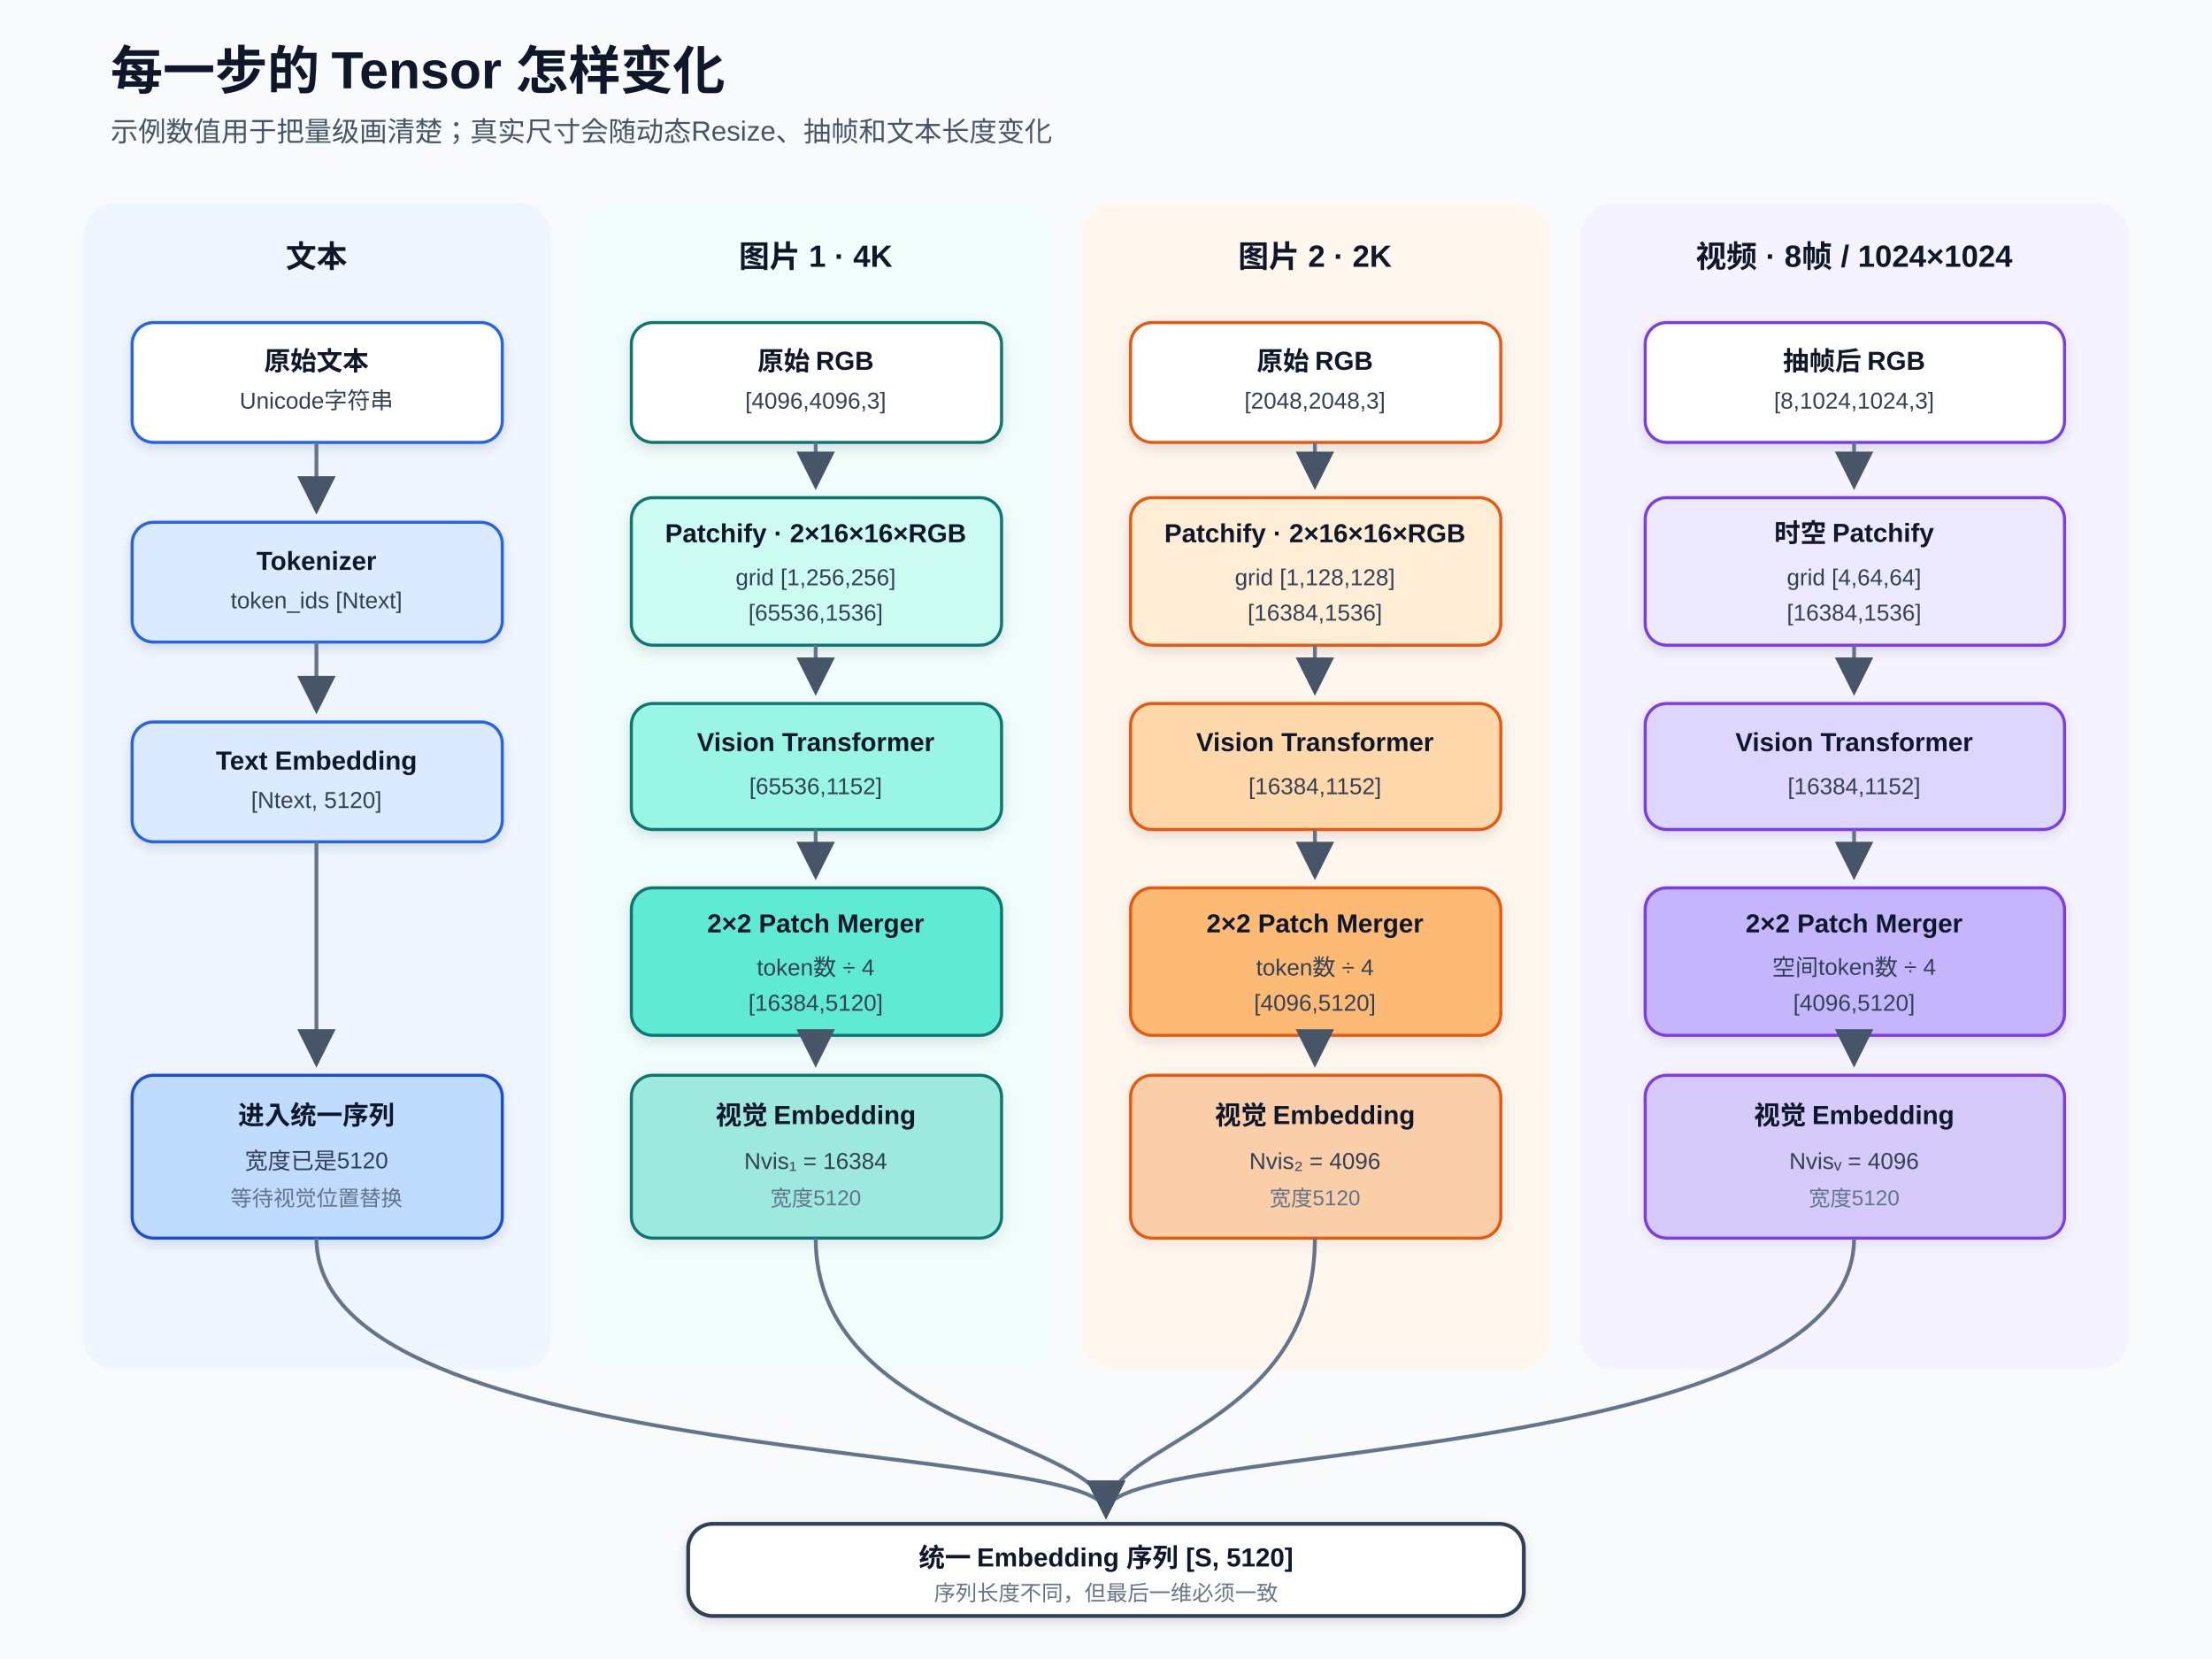
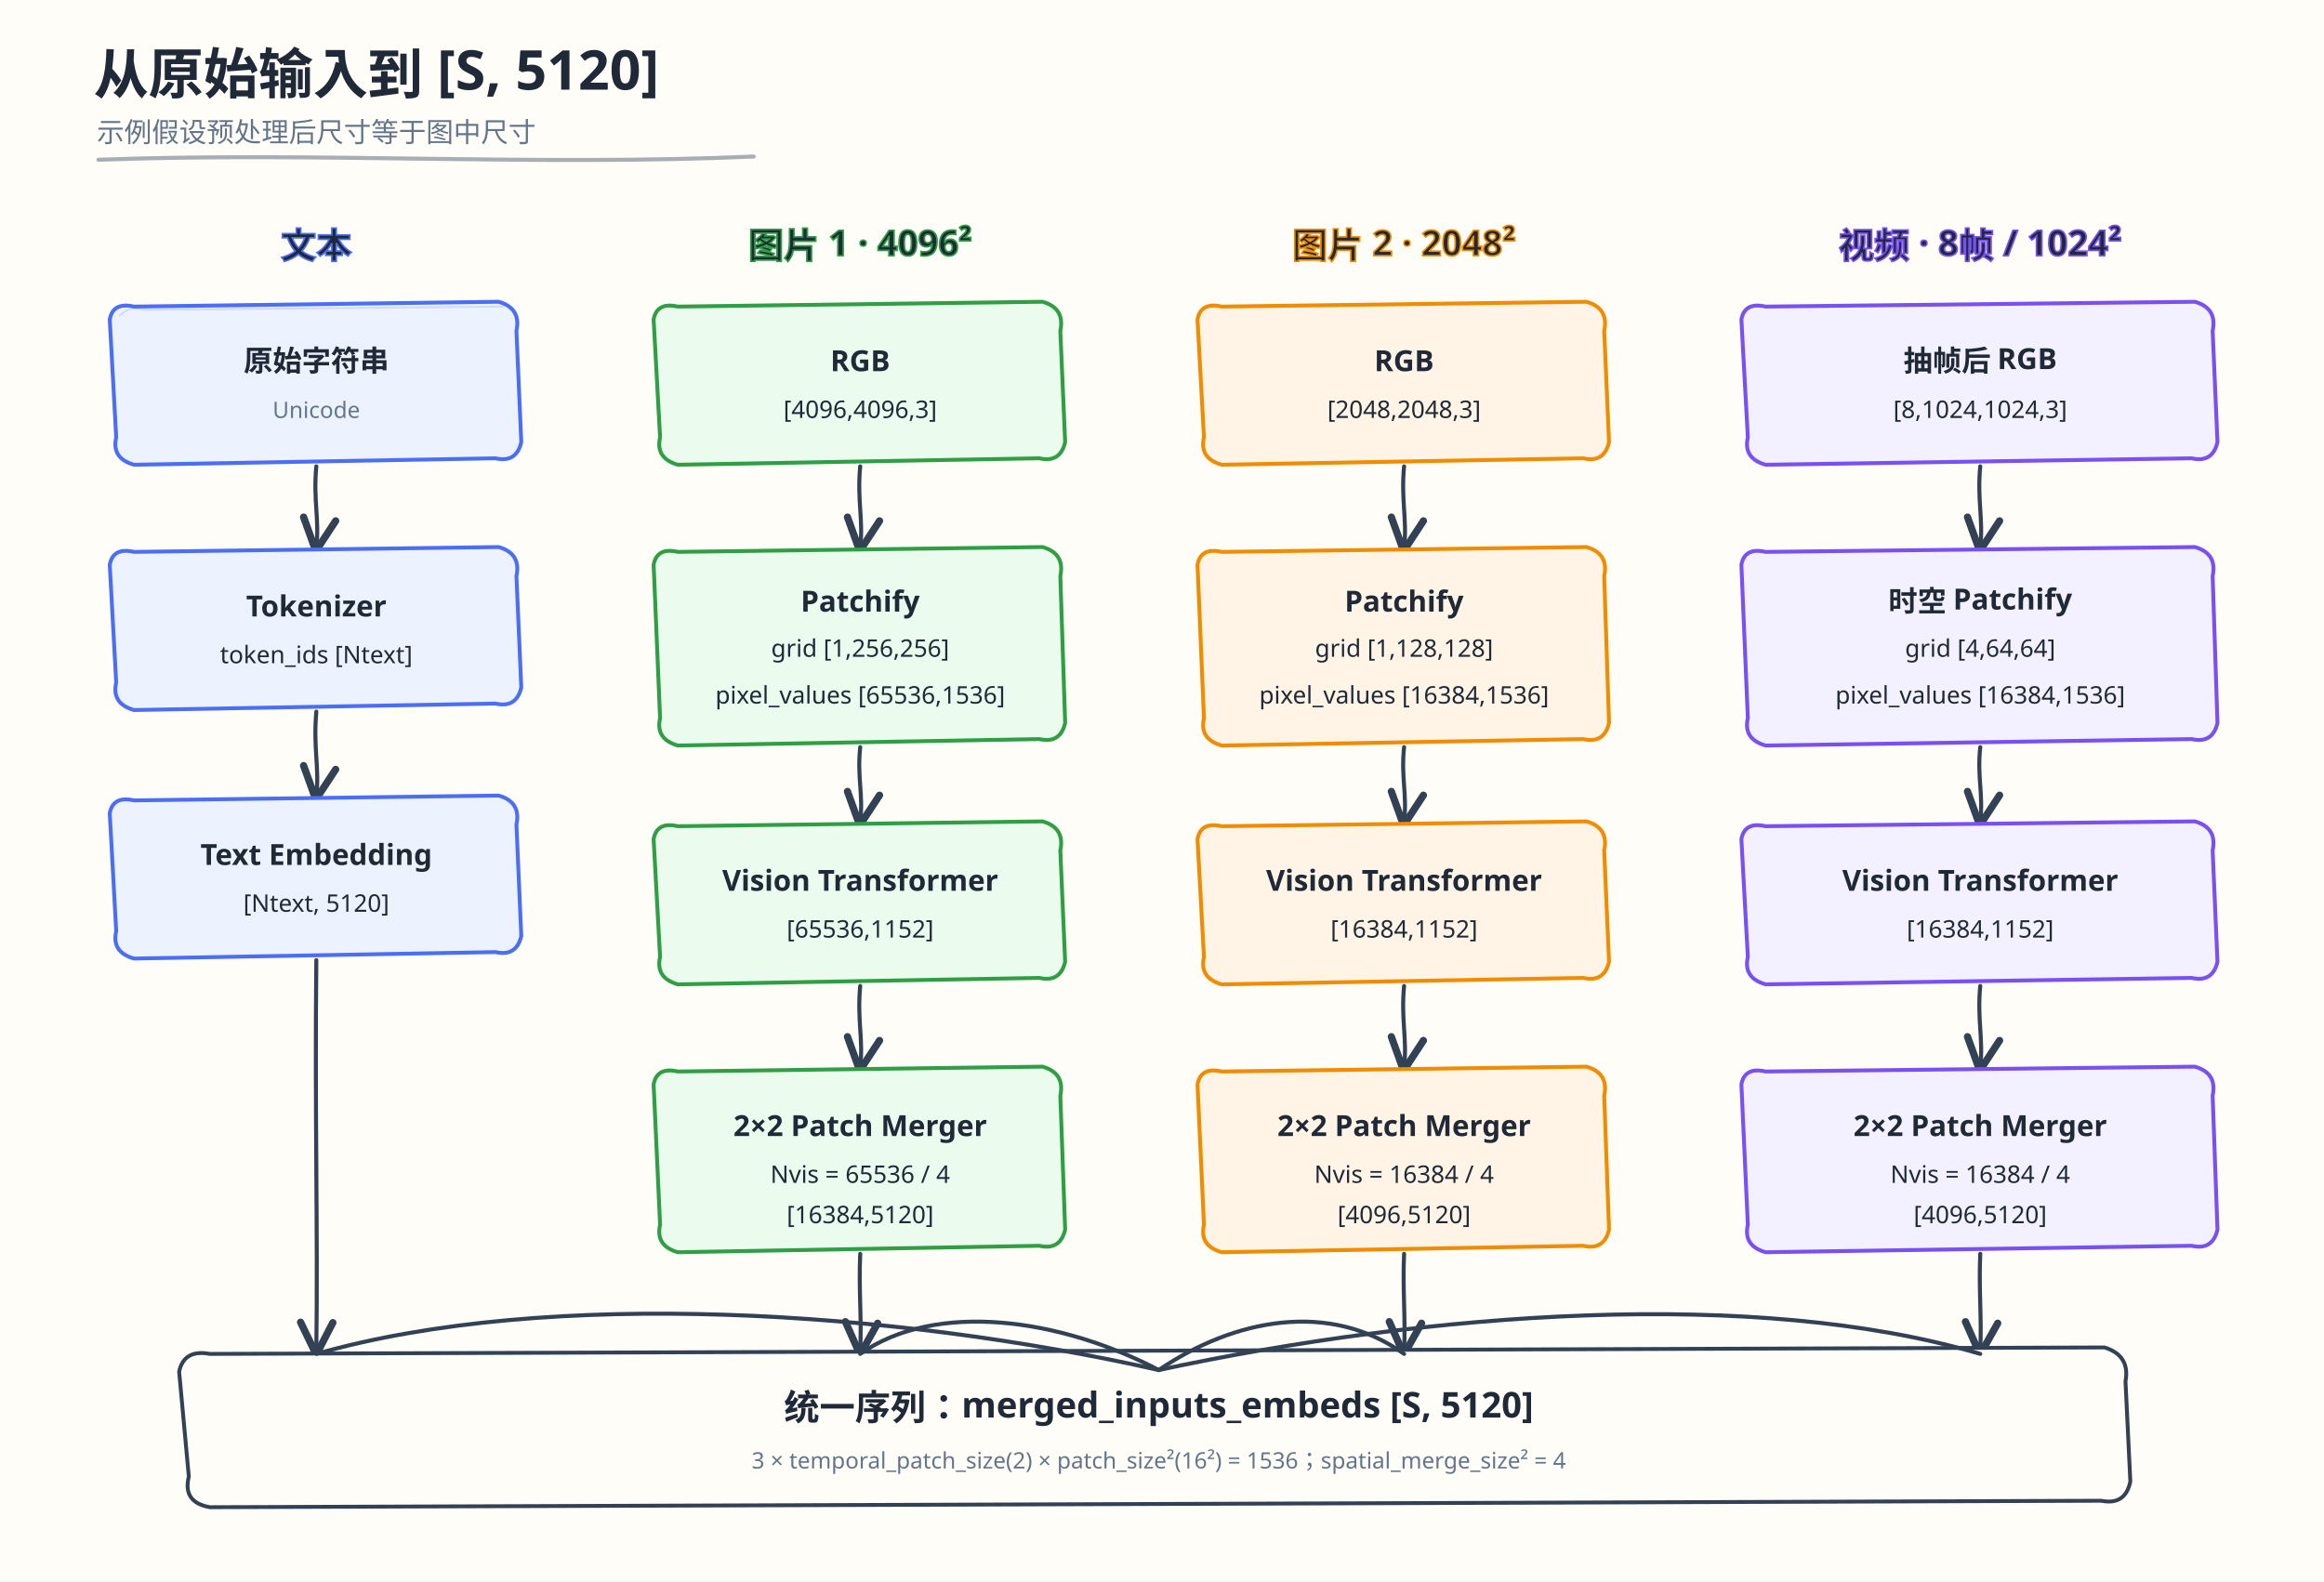
- <svg xmlns="http://www.w3.org/2000/svg" width="1440" height="1080" viewBox="0 0 1440 1080" role="img" aria-labelledby="title desc">
+ <svg xmlns="http://www.w3.org/2000/svg" width="1440" height="980" viewBox="0 0 1440 980" role="img" aria-labelledby="title desc">
  <defs>
    <marker id="arrow" markerWidth="10" markerHeight="10" refX="8" refY="5" orient="auto" markerUnits="strokeWidth">
-       <path d="M0,0 L10,5 L0,10 z" fill="#475569" />
+       <path d="M1 1 L9 5 L1 9" fill="none" stroke="#334155" stroke-width="1.8" stroke-linecap="round" stroke-linejoin="round" />
    </marker>
-     <filter id="shadow" x="-20%" y="-20%" width="140%" height="140%">
-       <feDropShadow dx="0" dy="3" stdDeviation="4" flood-color="#0f172a" flood-opacity="0.12" />
-     </filter>
    <style>
-       text { font-family: Arial, 'Microsoft YaHei', sans-serif; fill: #0f172a; }
-       .title { font-size: 34px; font-weight: 700; }
-       .subtitle { font-size: 18px; fill: #475569; }
-       .head { font-size: 20px; font-weight: 700; }
-       .label { font-size: 17px; font-weight: 700; }
-       .shape { font-size: 15px; fill: #334155; }
-       .note { font-size: 14px; fill: #64748b; }
-       .box { filter: url(#shadow); stroke-width: 2; }
-       .flow { fill: none; stroke: #64748b; stroke-width: 2.5; marker-end: url(#arrow); }
+       text{font-family:'Segoe Print','Comic Sans MS','KaiTi',sans-serif;fill:#1f2937;font-weight:600}.body{font-family:'Microsoft YaHei','Segoe UI',sans-serif;font-weight:400}.title{font-size:34px}.sub{font-size:17px;fill:#64748b}.head{font-size:22px}.label{font-size:18px}.small{font-size:14px;fill:#64748b}.rough{fill:#fffdf8;stroke:#334155;stroke-width:2.4;stroke-linecap:round;stroke-linejoin:round}.echo{fill:none;stroke:#334155;stroke-width:1.2;opacity:.18}.blue{stroke:#4c6ef5}.green{stroke:#2f9e44}.orange{stroke:#f08c00}.purple{stroke:#7950f2}.bluefill{fill:#edf2ff}.greenfill{fill:#ebfbee}.orangefill{fill:#fff4e6}.purplefill{fill:#f3f0ff}.line{fill:none;stroke:#334155;stroke-width:2.5;stroke-linecap:round;stroke-linejoin:round}
    </style>
  </defs>
-   <rect width="1440" height="1080" fill="#f8fafc" />
-   <text x="72" y="58" class="title">每一步的 Tensor 怎样变化</text>
-   <text x="72" y="92" class="subtitle">示例数值用于把量级画清楚；真实尺寸会随动态Resize、抽帧和文本长度变化</text>
-   <g transform="translate(54,132)">
-     <rect width="305" height="760" rx="22" fill="#eff6ff" />
-     <text x="152" y="42" text-anchor="middle" class="head">文本</text>
-     <g transform="translate(32,78)">
-       <rect class="box" width="241" height="78" rx="14" fill="#ffffff" stroke="#2563eb" />
-       <text x="120" y="31" text-anchor="middle" class="label">原始文本</text>
-       <text x="120" y="56" text-anchor="middle" class="shape">Unicode字符串</text>
-     </g>
-     <path class="flow" d="M152 156 V198" />
-     <g transform="translate(32,208)">
-       <rect class="box" width="241" height="78" rx="14" fill="#dbeafe" stroke="#2563eb" />
-       <text x="120" y="31" text-anchor="middle" class="label">Tokenizer</text>
-       <text x="120" y="56" text-anchor="middle" class="shape">token_ids [Ntext]</text>
-     </g>
-     <path class="flow" d="M152 286 V328" />
-     <g transform="translate(32,338)">
-       <rect class="box" width="241" height="78" rx="14" fill="#dbeafe" stroke="#2563eb" />
-       <text x="120" y="31" text-anchor="middle" class="label">Text Embedding</text>
-       <text x="120" y="56" text-anchor="middle" class="shape">[Ntext, 5120]</text>
-     </g>
-     <path class="flow" d="M152 416 V558" />
-     <g transform="translate(32,568)">
-       <rect class="box" width="241" height="106" rx="14" fill="#bfdbfe" stroke="#1d4ed8" />
-       <text x="120" y="32" text-anchor="middle" class="label">进入统一序列</text>
-       <text x="120" y="61" text-anchor="middle" class="shape">宽度已是5120</text>
-       <text x="120" y="85" text-anchor="middle" class="note">等待视觉位置替换</text>
-     </g>
+   <rect width="1440" height="980" fill="#fffdf8" />
+   <text x="58" y="58" class="title">从原始输入到 [S, 5120]</text>
+   <text x="60" y="88" class="sub body">示例假设预处理后尺寸等于图中尺寸</text>
+   <path d="M61 99 C196 94 330 103 467 97" class="line green" opacity=".42" />
+   <g transform="translate(46,132)">
+     <text x="150" y="28" text-anchor="middle" class="head blue">文本</text>
+     <path d="M22 66 Q24 55 37 58 L263 55 Q277 59 274 73 L277 142 Q274 155 261 152 L37 156 Q23 152 26 139 Z" class="rough blue bluefill" />
+     <path d="M28 64 Q34 57 44 60 L266 58" class="echo blue" />
+     <text x="150" y="98" text-anchor="middle" class="label">原始字符串</text>
+     <text x="150" y="127" text-anchor="middle" class="small body">Unicode</text>
+     <path d="M150 157 C148 178 152 190 150 207" class="line" marker-end="url(#arrow)" />
+     <path d="M22 218 Q24 207 37 210 L263 207 Q277 211 274 225 L277 294 Q274 307 261 304 L37 308 Q23 304 26 291 Z" class="rough blue bluefill" />
+     <text x="150" y="250" text-anchor="middle" class="label">Tokenizer</text>
+     <text x="150" y="279" text-anchor="middle" class="body" font-size="15">token_ids [Ntext]</text>
+     <path d="M150 309 C148 332 152 344 150 361" class="line" marker-end="url(#arrow)" />
+     <path d="M22 372 Q24 361 37 364 L263 361 Q277 365 274 379 L277 448 Q274 461 261 458 L37 462 Q23 458 26 445 Z" class="rough blue bluefill" />
+     <text x="150" y="404" text-anchor="middle" class="label">Text Embedding</text>
+     <text x="150" y="433" text-anchor="middle" class="body" font-size="15">[Ntext, 5120]</text>
+     <path d="M150 463 C149 559 151 631 150 705" class="line blue" marker-end="url(#arrow)" />
  </g>
-   <g transform="translate(379,132)">
-     <rect width="305" height="760" rx="22" fill="#f0fdfa" />
-     <text x="152" y="42" text-anchor="middle" class="head">图片 1 · 4K</text>
-     <g transform="translate(32,78)">
-       <rect class="box" width="241" height="78" rx="14" fill="#ffffff" stroke="#0f766e" />
-       <text x="120" y="31" text-anchor="middle" class="label">原始 RGB</text>
-       <text x="120" y="56" text-anchor="middle" class="shape">[4096,4096,3]</text>
-     </g>
-     <path class="flow" d="M152 156 V182" />
-     <g transform="translate(32,192)">
-       <rect class="box" width="241" height="96" rx="14" fill="#ccfbf1" stroke="#0f766e" />
-       <text x="120" y="29" text-anchor="middle" class="label">Patchify · 2×16×16×RGB</text>
-       <text x="120" y="57" text-anchor="middle" class="shape">grid [1,256,256]</text>
-       <text x="120" y="80" text-anchor="middle" class="shape">[65536,1536]</text>
-     </g>
-     <path class="flow" d="M152 288 V316" />
-     <g transform="translate(32,326)">
-       <rect class="box" width="241" height="82" rx="14" fill="#99f6e4" stroke="#0f766e" />
-       <text x="120" y="31" text-anchor="middle" class="label">Vision Transformer</text>
-       <text x="120" y="59" text-anchor="middle" class="shape">[65536,1152]</text>
-     </g>
-     <path class="flow" d="M152 408 V436" />
-     <g transform="translate(32,446)">
-       <rect class="box" width="241" height="96" rx="14" fill="#5eead4" stroke="#0f766e" />
-       <text x="120" y="29" text-anchor="middle" class="label">2×2 Patch Merger</text>
-       <text x="120" y="57" text-anchor="middle" class="shape">token数 ÷ 4</text>
-       <text x="120" y="80" text-anchor="middle" class="shape">[16384,5120]</text>
-     </g>
-     <path class="flow" d="M152 542 V558" />
-     <g transform="translate(32,568)">
-       <rect class="box" width="241" height="106" rx="14" fill="#2dd4bf" fill-opacity="0.4" stroke="#0f766e" />
-       <text x="120" y="32" text-anchor="middle" class="label">视觉 Embedding</text>
-       <text x="120" y="61" text-anchor="middle" class="shape">Nvis₁ = 16384</text>
-       <text x="120" y="85" text-anchor="middle" class="note">宽度5120</text>
-     </g>
+   <g transform="translate(383,132)">
+     <text x="150" y="28" text-anchor="middle" class="head green">图片 1 · 4096²</text>
+     <path d="M22 66 Q24 55 37 58 L263 55 Q277 59 274 73 L277 142 Q274 155 261 152 L37 156 Q23 152 26 139 Z" class="rough green greenfill" />
+     <text x="150" y="98" text-anchor="middle" class="label">RGB</text>
+     <text x="150" y="127" text-anchor="middle" class="body" font-size="15">[4096,4096,3]</text>
+     <path d="M150 157 C148 178 152 190 150 207" class="line" marker-end="url(#arrow)" />
+     <path d="M22 218 Q24 207 37 210 L263 207 Q277 211 274 225 L277 316 Q274 329 261 326 L37 330 Q23 326 26 313 Z" class="rough green greenfill" />
+     <text x="150" y="247" text-anchor="middle" class="label">Patchify</text>
+     <text x="150" y="275" text-anchor="middle" class="body" font-size="15">grid [1,256,256]</text>
+     <text x="150" y="304" text-anchor="middle" class="body" font-size="15">pixel_values [65536,1536]</text>
+     <path d="M150 331 C148 350 152 360 150 377" class="line" marker-end="url(#arrow)" />
+     <path d="M22 388 Q24 377 37 380 L263 377 Q277 381 274 395 L277 464 Q274 477 261 474 L37 478 Q23 474 26 461 Z" class="rough green greenfill" />
+     <text x="150" y="420" text-anchor="middle" class="label">Vision Transformer</text>
+     <text x="150" y="449" text-anchor="middle" class="body" font-size="15">[65536,1152]</text>
+     <path d="M150 479 C148 500 152 512 150 529" class="line" marker-end="url(#arrow)" />
+     <path d="M22 540 Q24 529 37 532 L263 529 Q277 533 274 547 L277 630 Q274 643 261 640 L37 644 Q23 640 26 627 Z" class="rough green greenfill" />
+     <text x="150" y="572" text-anchor="middle" class="label">2×2 Patch Merger</text>
+     <text x="150" y="601" text-anchor="middle" class="body" font-size="15">Nvis = 65536 / 4</text>
+     <text x="150" y="626" text-anchor="middle" class="body" font-size="15">[16384,5120]</text>
+     <path d="M150 645 C149 668 151 684 150 705" class="line green" marker-end="url(#arrow)" />
  </g>
-   <g transform="translate(704,132)">
-     <rect width="305" height="760" rx="22" fill="#fff7ed" />
-     <text x="152" y="42" text-anchor="middle" class="head">图片 2 · 2K</text>
-     <g transform="translate(32,78)">
-       <rect class="box" width="241" height="78" rx="14" fill="#ffffff" stroke="#ea580c" />
-       <text x="120" y="31" text-anchor="middle" class="label">原始 RGB</text>
-       <text x="120" y="56" text-anchor="middle" class="shape">[2048,2048,3]</text>
-     </g>
-     <path class="flow" d="M152 156 V182" />
-     <g transform="translate(32,192)">
-       <rect class="box" width="241" height="96" rx="14" fill="#ffedd5" stroke="#ea580c" />
-       <text x="120" y="29" text-anchor="middle" class="label">Patchify · 2×16×16×RGB</text>
-       <text x="120" y="57" text-anchor="middle" class="shape">grid [1,128,128]</text>
-       <text x="120" y="80" text-anchor="middle" class="shape">[16384,1536]</text>
-     </g>
-     <path class="flow" d="M152 288 V316" />
-     <g transform="translate(32,326)">
-       <rect class="box" width="241" height="82" rx="14" fill="#fed7aa" stroke="#ea580c" />
-       <text x="120" y="31" text-anchor="middle" class="label">Vision Transformer</text>
-       <text x="120" y="59" text-anchor="middle" class="shape">[16384,1152]</text>
-     </g>
-     <path class="flow" d="M152 408 V436" />
-     <g transform="translate(32,446)">
-       <rect class="box" width="241" height="96" rx="14" fill="#fdba74" stroke="#ea580c" />
-       <text x="120" y="29" text-anchor="middle" class="label">2×2 Patch Merger</text>
-       <text x="120" y="57" text-anchor="middle" class="shape">token数 ÷ 4</text>
-       <text x="120" y="80" text-anchor="middle" class="shape">[4096,5120]</text>
-     </g>
-     <path class="flow" d="M152 542 V558" />
-     <g transform="translate(32,568)">
-       <rect class="box" width="241" height="106" rx="14" fill="#fb923c" fill-opacity="0.35" stroke="#ea580c" />
-       <text x="120" y="32" text-anchor="middle" class="label">视觉 Embedding</text>
-       <text x="120" y="61" text-anchor="middle" class="shape">Nvis₂ = 4096</text>
-       <text x="120" y="85" text-anchor="middle" class="note">宽度5120</text>
-     </g>
+   <g transform="translate(720,132)">
+     <text x="150" y="28" text-anchor="middle" class="head orange">图片 2 · 2048²</text>
+     <path d="M22 66 Q24 55 37 58 L263 55 Q277 59 274 73 L277 142 Q274 155 261 152 L37 156 Q23 152 26 139 Z" class="rough orange orangefill" />
+     <text x="150" y="98" text-anchor="middle" class="label">RGB</text>
+     <text x="150" y="127" text-anchor="middle" class="body" font-size="15">[2048,2048,3]</text>
+     <path d="M150 157 C148 178 152 190 150 207" class="line" marker-end="url(#arrow)" />
+     <path d="M22 218 Q24 207 37 210 L263 207 Q277 211 274 225 L277 316 Q274 329 261 326 L37 330 Q23 326 26 313 Z" class="rough orange orangefill" />
+     <text x="150" y="247" text-anchor="middle" class="label">Patchify</text>
+     <text x="150" y="275" text-anchor="middle" class="body" font-size="15">grid [1,128,128]</text>
+     <text x="150" y="304" text-anchor="middle" class="body" font-size="15">pixel_values [16384,1536]</text>
+     <path d="M150 331 C148 350 152 360 150 377" class="line" marker-end="url(#arrow)" />
+     <path d="M22 388 Q24 377 37 380 L263 377 Q277 381 274 395 L277 464 Q274 477 261 474 L37 478 Q23 474 26 461 Z" class="rough orange orangefill" />
+     <text x="150" y="420" text-anchor="middle" class="label">Vision Transformer</text>
+     <text x="150" y="449" text-anchor="middle" class="body" font-size="15">[16384,1152]</text>
+     <path d="M150 479 C148 500 152 512 150 529" class="line" marker-end="url(#arrow)" />
+     <path d="M22 540 Q24 529 37 532 L263 529 Q277 533 274 547 L277 630 Q274 643 261 640 L37 644 Q23 640 26 627 Z" class="rough orange orangefill" />
+     <text x="150" y="572" text-anchor="middle" class="label">2×2 Patch Merger</text>
+     <text x="150" y="601" text-anchor="middle" class="body" font-size="15">Nvis = 16384 / 4</text>
+     <text x="150" y="626" text-anchor="middle" class="body" font-size="15">[4096,5120]</text>
+     <path d="M150 645 C149 668 151 684 150 705" class="line orange" marker-end="url(#arrow)" />
  </g>
-   <g transform="translate(1029,132)">
-     <rect width="357" height="760" rx="22" fill="#f5f3ff" />
-     <text x="178" y="42" text-anchor="middle" class="head">视频 · 8帧 / 1024×1024</text>
-     <g transform="translate(42,78)">
-       <rect class="box" width="273" height="78" rx="14" fill="#ffffff" stroke="#7c3aed" />
-       <text x="136" y="31" text-anchor="middle" class="label">抽帧后 RGB</text>
-       <text x="136" y="56" text-anchor="middle" class="shape">[8,1024,1024,3]</text>
-     </g>
-     <path class="flow" d="M178 156 V182" />
-     <g transform="translate(42,192)">
-       <rect class="box" width="273" height="96" rx="14" fill="#ede9fe" stroke="#7c3aed" />
-       <text x="136" y="29" text-anchor="middle" class="label">时空 Patchify</text>
-       <text x="136" y="57" text-anchor="middle" class="shape">grid [4,64,64]</text>
-       <text x="136" y="80" text-anchor="middle" class="shape">[16384,1536]</text>
-     </g>
-     <path class="flow" d="M178 288 V316" />
-     <g transform="translate(42,326)">
-       <rect class="box" width="273" height="82" rx="14" fill="#ddd6fe" stroke="#7c3aed" />
-       <text x="136" y="31" text-anchor="middle" class="label">Vision Transformer</text>
-       <text x="136" y="59" text-anchor="middle" class="shape">[16384,1152]</text>
-     </g>
-     <path class="flow" d="M178 408 V436" />
-     <g transform="translate(42,446)">
-       <rect class="box" width="273" height="96" rx="14" fill="#c4b5fd" stroke="#7c3aed" />
-       <text x="136" y="29" text-anchor="middle" class="label">2×2 Patch Merger</text>
-       <text x="136" y="57" text-anchor="middle" class="shape">空间token数 ÷ 4</text>
-       <text x="136" y="80" text-anchor="middle" class="shape">[4096,5120]</text>
-     </g>
-     <path class="flow" d="M178 542 V558" />
-     <g transform="translate(42,568)">
-       <rect class="box" width="273" height="106" rx="14" fill="#a78bfa" fill-opacity="0.35" stroke="#7c3aed" />
-       <text x="136" y="32" text-anchor="middle" class="label">视觉 Embedding</text>
-       <text x="136" y="61" text-anchor="middle" class="shape">Nvisᵥ = 4096</text>
-       <text x="136" y="85" text-anchor="middle" class="note">宽度5120</text>
-     </g>
+   <g transform="translate(1057,132)">
+     <text x="170" y="28" text-anchor="middle" class="head purple">视频 · 8帧 / 1024²</text>
+     <path d="M22 66 Q24 55 37 58 L303 55 Q317 59 314 73 L317 142 Q314 155 301 152 L37 156 Q23 152 26 139 Z" class="rough purple purplefill" />
+     <text x="170" y="98" text-anchor="middle" class="label">抽帧后 RGB</text>
+     <text x="170" y="127" text-anchor="middle" class="body" font-size="15">[8,1024,1024,3]</text>
+     <path d="M170 157 C168 178 172 190 170 207" class="line" marker-end="url(#arrow)" />
+     <path d="M22 218 Q24 207 37 210 L303 207 Q317 211 314 225 L317 316 Q314 329 301 326 L37 330 Q23 326 26 313 Z" class="rough purple purplefill" />
+     <text x="170" y="247" text-anchor="middle" class="label">时空 Patchify</text>
+     <text x="170" y="275" text-anchor="middle" class="body" font-size="15">grid [4,64,64]</text>
+     <text x="170" y="304" text-anchor="middle" class="body" font-size="15">pixel_values [16384,1536]</text>
+     <path d="M170 331 C168 350 172 360 170 377" class="line" marker-end="url(#arrow)" />
+     <path d="M22 388 Q24 377 37 380 L303 377 Q317 381 314 395 L317 464 Q314 477 301 474 L37 478 Q23 474 26 461 Z" class="rough purple purplefill" />
+     <text x="170" y="420" text-anchor="middle" class="label">Vision Transformer</text>
+     <text x="170" y="449" text-anchor="middle" class="body" font-size="15">[16384,1152]</text>
+     <path d="M170 479 C168 500 172 512 170 529" class="line" marker-end="url(#arrow)" />
+     <path d="M22 540 Q24 529 37 532 L303 529 Q317 533 314 547 L317 630 Q314 643 301 640 L37 644 Q23 640 26 627 Z" class="rough purple purplefill" />
+     <text x="170" y="572" text-anchor="middle" class="label">2×2 Patch Merger</text>
+     <text x="170" y="601" text-anchor="middle" class="body" font-size="15">Nvis = 16384 / 4</text>
+     <text x="170" y="626" text-anchor="middle" class="body" font-size="15">[4096,5120]</text>
+     <path d="M170 645 C169 668 171 684 170 705" class="line purple" marker-end="url(#arrow)" />
  </g>
-   <path d="M206 806 C206 956 720 938 720 984" class="flow" />
-   <path d="M531 806 C531 930 720 938 720 984" class="flow" />
-   <path d="M856 806 C856 930 720 938 720 984" class="flow" />
-   <path d="M1207 806 C1207 956 720 938 720 984" class="flow" />
-   <rect x="448" y="992" width="544" height="60" rx="16" fill="#ffffff" stroke="#334155" stroke-width="2.5" filter="url(#shadow)" />
-   <text x="720" y="1020" text-anchor="middle" class="label">统一 Embedding 序列 [S, 5120]</text>
-   <text x="720" y="1042" text-anchor="middle" class="note">序列长度不同，但最后一维必须一致</text>
+   <path d="M111 850 Q114 836 130 839 L1304 835 Q1320 840 1317 856 L1320 918 Q1317 933 1302 930 L130 934 Q113 931 117 915 Z" class="rough" />
+   <text x="718" y="880" text-anchor="middle" class="head">统一序列：merged_inputs_embeds [S, 5120]</text>
+   <text x="718" y="910" text-anchor="middle" class="small body">3 × temporal_patch_size(2) × patch_size²(16²) = 1536；spatial_merge_size² = 4</text>
+   <path d="M196 839 C340 798 554 812 718 849" class="line blue" />
+   <path d="M533 839 C580 806 657 817 718 849" class="line green" />
+   <path d="M870 839 C824 806 765 817 718 849" class="line orange" />
+   <path d="M1227 839 C1088 798 886 813 718 849" class="line purple" />
</svg>
